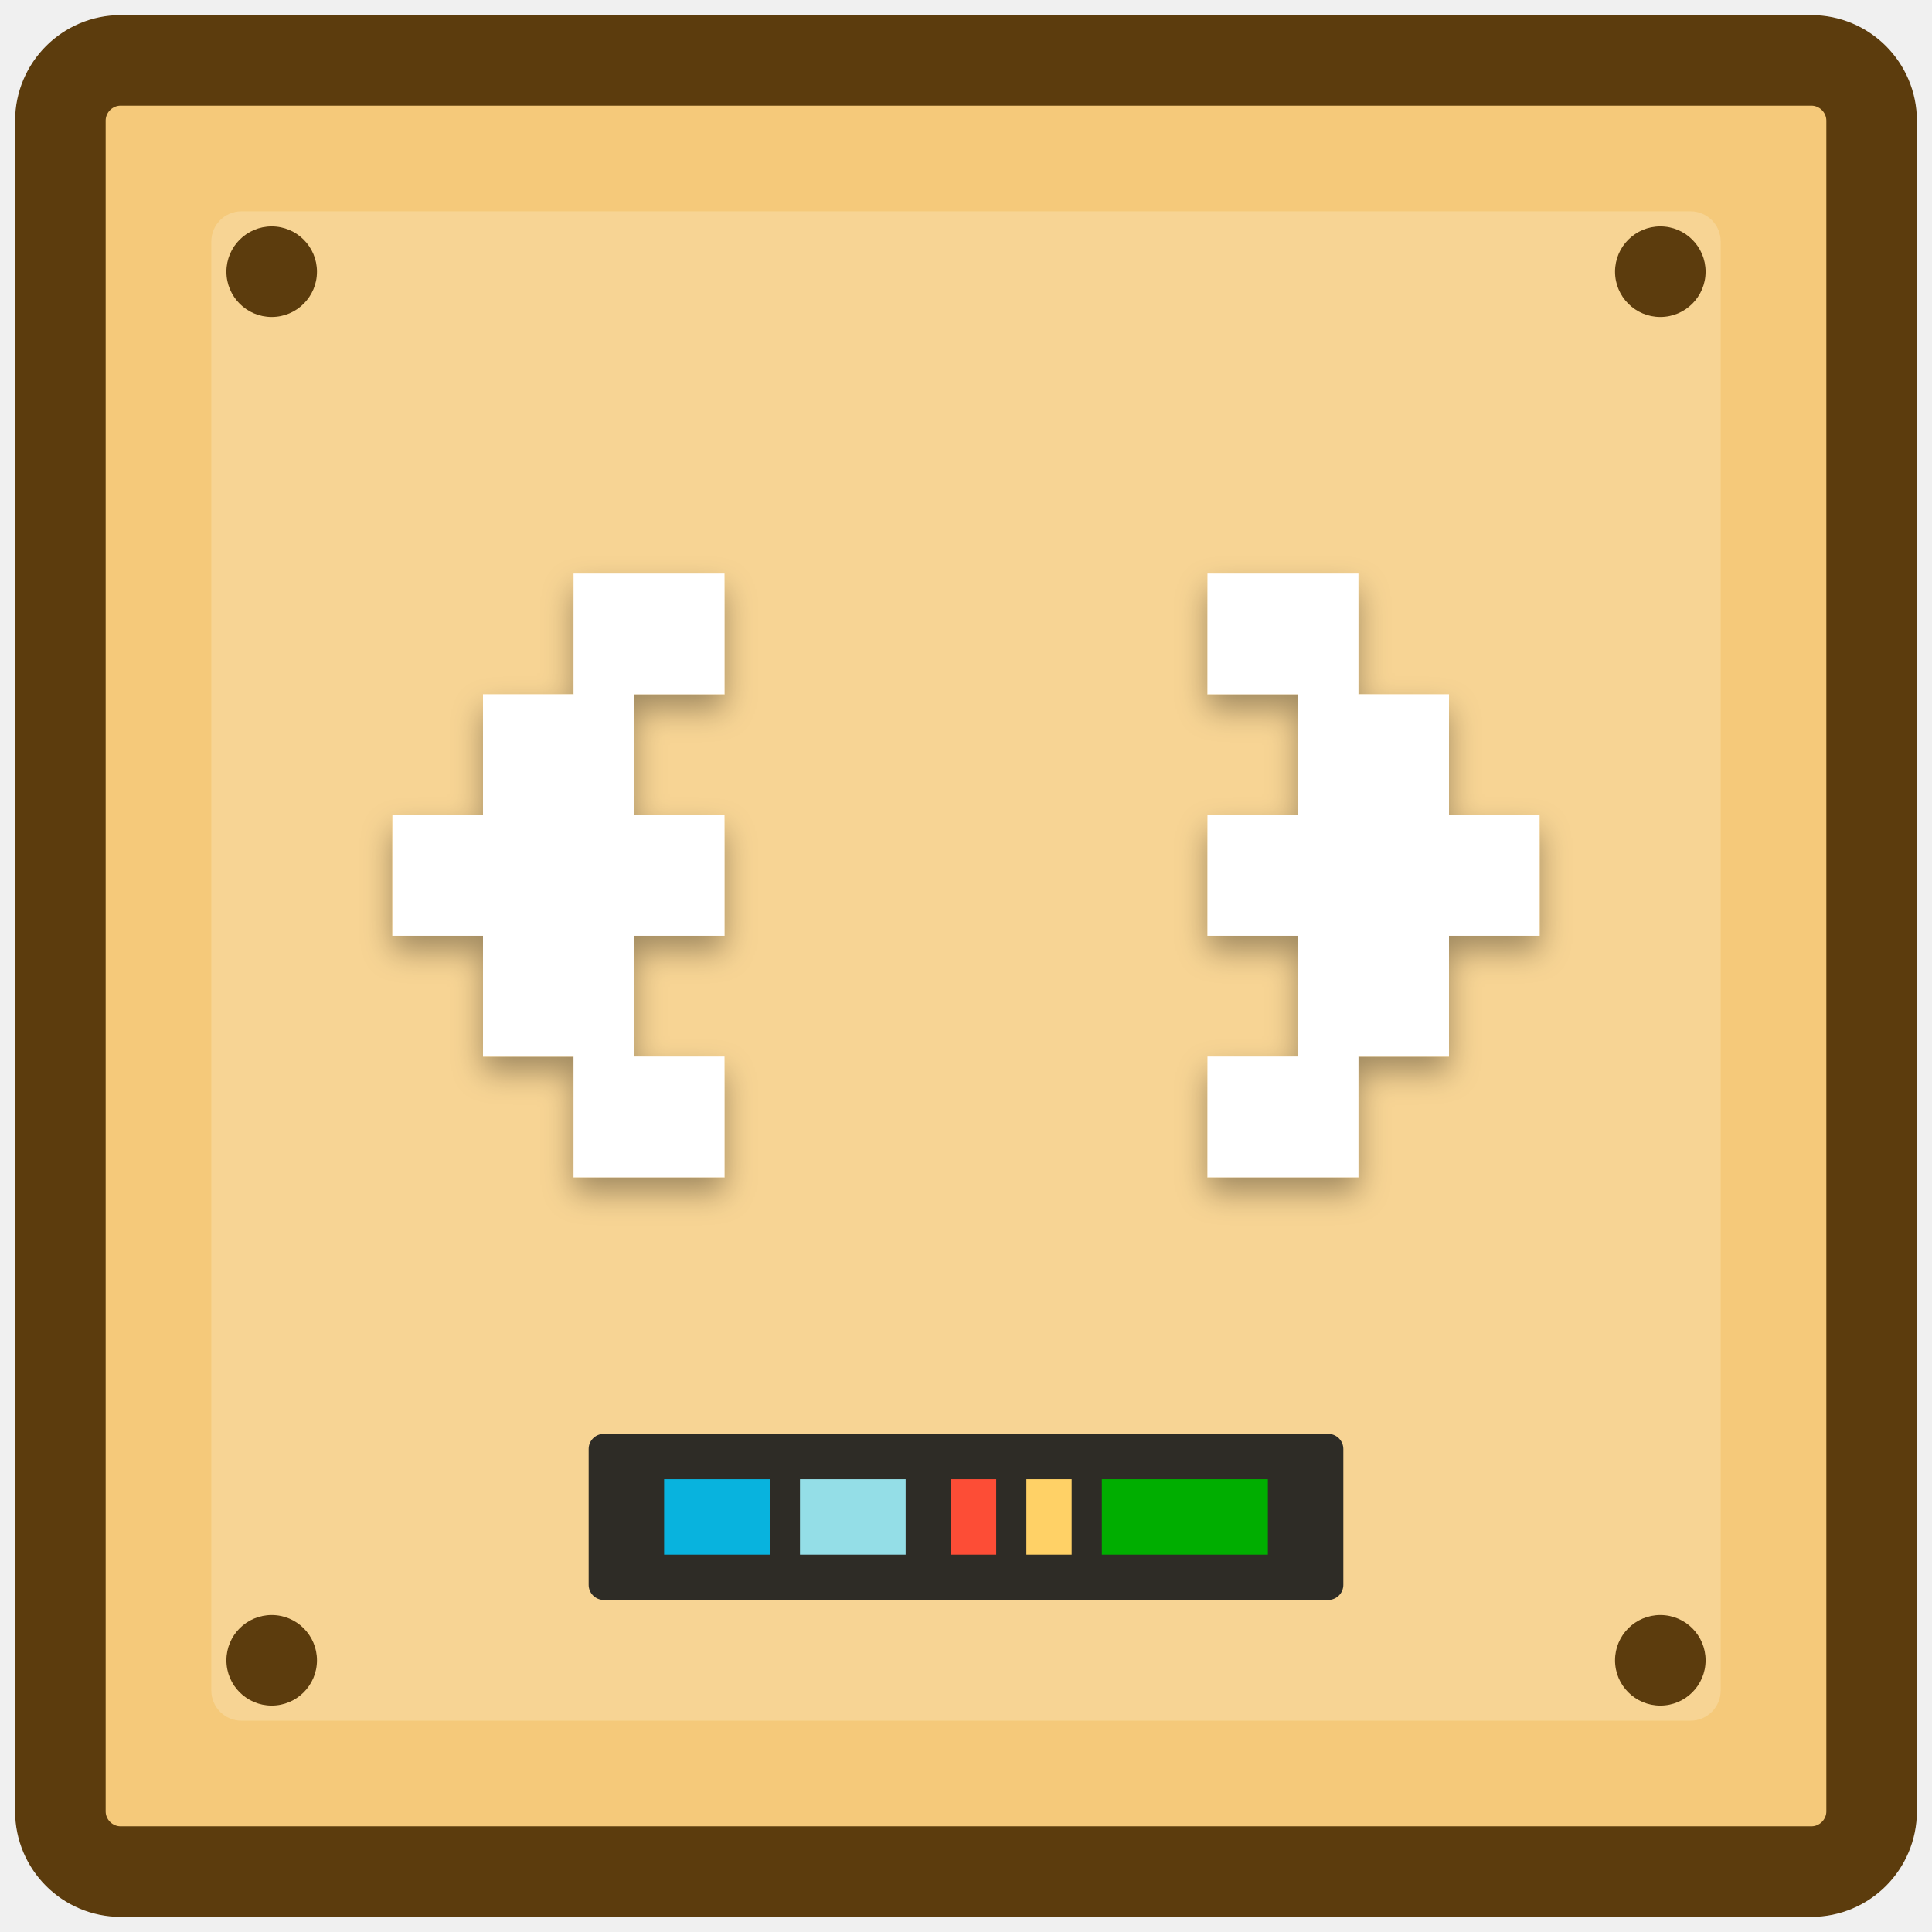
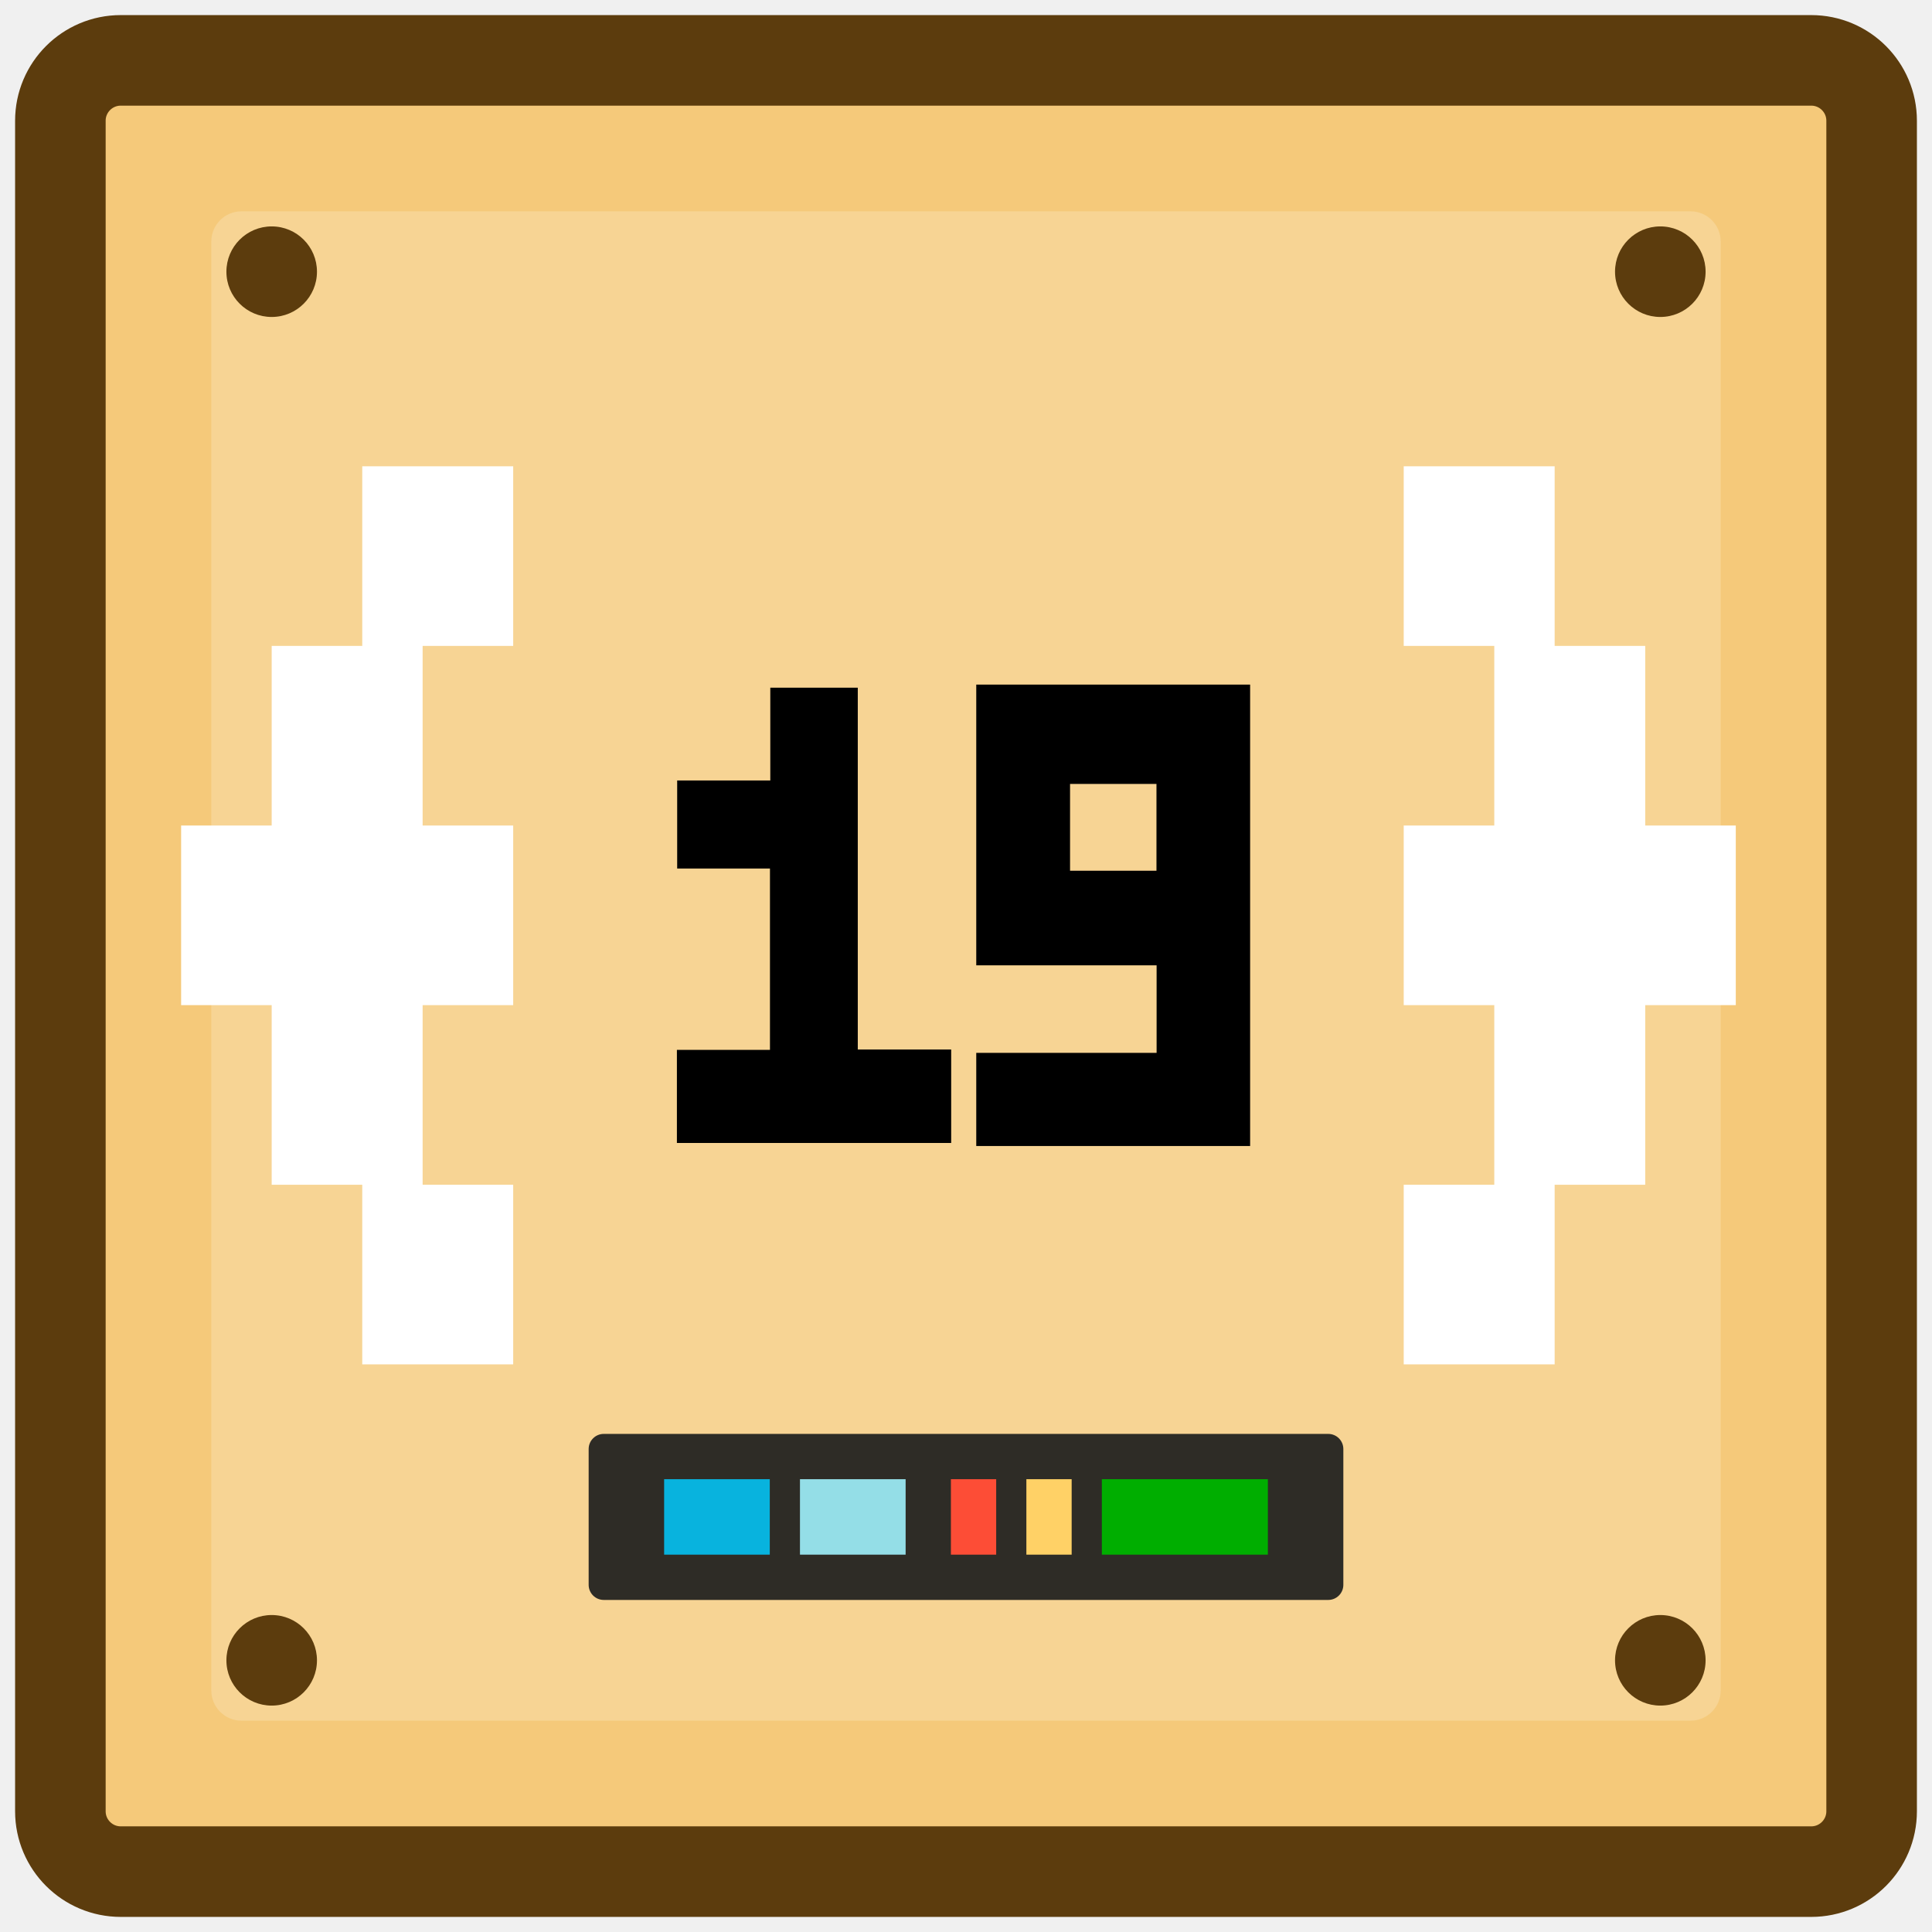
- <svg xmlns="http://www.w3.org/2000/svg" width="256" height="256" viewBox="0 0 256 256" fill="none" role="img" aria-labelledby="title desc">
-   <rect x="10" y="18" width="236" height="228" rx="8" fill="#0B0E13" />
-   <rect x="8" y="8" width="240" height="240" rx="8" fill="#F5C97A" stroke="#5C3C0D" stroke-width="12" />
-   <rect x="28" y="28" width="200" height="200" rx="4" fill="#F9E2B3" opacity="0.45" />
-   <circle cx="36" cy="36" r="6" fill="#5C3C0D" />
-   <circle cx="220" cy="36" r="6" fill="#5C3C0D" />
-   <circle cx="36" cy="220" r="6" fill="#5C3C0D" />
-   <circle cx="220" cy="220" r="6" fill="#5C3C0D" />
-   <g filter="url(#shadow)">
-     <path d="M96 76 H76 V92 H64 V108 H52 V124 H64 V140 H76 V156 H96 V140 H84 V124 H96 V108 H84 V92 H96 Z" fill="#FFFFFF" />
-     <path d="M160 76 H180 V92 H192 V108 H204 V124 H192 V140 H180 V156 H160 V140 H172 V124 H160 V108 H172 V92 H160 Z" fill="#FFFFFF" />
+ <svg xmlns="http://www.w3.org/2000/svg" version="1.1" id="Capa_1" x="0px" y="0px" width="256px" height="256px" viewBox="0 0 256 256" enable-background="new 0 0 256 256" xml:space="preserve">
+   <path fill="#0B0E13" d="M18,18h220c4.418,0,8,3.582,8,8v212c0,4.418-3.582,8-8,8H18c-4.418,0-8-3.582-8-8V26  C10,21.582,13.582,18,18,18z" />
+   <path fill="#F5C97A" stroke="#5C3C0D" stroke-width="12" d="M16,8h224c4.418,0,8,3.582,8,8v224c0,4.418-3.582,8-8,8H16  c-4.418,0-8-3.582-8-8V16C8,11.582,11.582,8,16,8z" />
+   <path opacity="0.45" fill="#F9E2B3" enable-background="new    " d="M32,28h192c2.209,0,4,1.791,4,4v192c0,2.209-1.791,4-4,4H32  c-2.209,0-4-1.791-4-4V32C28,29.791,29.791,28,32,28z" />
+   <circle fill="#5C3C0D" cx="36" cy="36" r="6" />
+   <circle fill="#5C3C0D" cx="220" cy="36" r="6" />
+   <circle fill="#5C3C0D" cx="36" cy="220" r="6" />
+   <circle fill="#5C3C0D" cx="220" cy="220" r="6" />
+   <g>
+     <path fill="#FFFFFF" d="M68,61.786H48v23.8H36v23.8H24v23.8h12v23.799h12v23.801h20v-23.801H56v-23.799h12v-23.8H56v-23.8h12   V61.786z" />
+     <path fill="#FFFFFF" d="M186,61.786h20v23.8h12v23.8h12v23.8h-12v23.799h-12v23.801h-20v-23.801h12v-23.799h-12v-23.8h12v-23.8h-12   V61.786z" />
  </g>
  <g transform="translate(78,190)">
-     <rect x="0" y="0" width="100" height="22" rx="2" fill="#0B0E13" opacity="0.85" />
-     <rect x="10" y="6" width="14" height="10" fill="#08B3DE" />
-     <rect x="28" y="6" width="14" height="10" fill="#94DEE7" />
-     <rect x="48" y="6" width="6" height="10" fill="#FD4D36" />
-     <rect x="58" y="6" width="6" height="10" fill="#FFD166" />
-     <rect x="68" y="6" width="22" height="10" fill="#00AE00" />
+     <path opacity="0.85" fill="#0B0E13" enable-background="new    " d="M2,0h96c1.104,0,2,0.896,2,2v18c0,1.104-0.896,2-2,2H2   c-1.104,0-2-0.896-2-2V2C0,0.896,0.896,0,2,0z" />
+     <rect x="10" y="6" fill="#08B3DE" width="14" height="10" />
+     <rect x="28" y="6" fill="#94DEE7" width="14" height="10" />
+     <rect x="48" y="6" fill="#FD4D36" width="6" height="10" />
+     <rect x="58" y="6" fill="#FFD166" width="6" height="10" />
+     <rect x="68" y="6" fill="#00AE00" width="22" height="10" />
  </g>
-   <defs>
-     <filter id="shadow" x="0" y="0" width="256" height="256" filterUnits="userSpaceOnUse" color-interpolation-filters="sRGB">
-       <feDropShadow dx="0" dy="2" stdDeviation="2" flood-color="#000" flood-opacity="0.35" />
-     </filter>
-   </defs>
+   <g>
+     <g>
+       <path fill-rule="evenodd" clip-rule="evenodd" d="M165.648,151.854c-12.115,0-24.167,0-36.289,0c0-4.086,0-8.161,0-12.345    c7.936,0,15.886,0,23.897,0c0-3.907,0-7.707,0-11.6c-7.929,0-15.879,0-23.897,0c0-12.439,0-24.786,0-37.193    c12.07,0,24.144,0,36.289,0C165.648,111.055,165.648,131.4,165.648,151.854z M141.787,103.874c0,3.897,0,7.689,0,11.501    c3.856,0,7.648,0,11.451,0c0-3.87,0-7.686,0-11.501C149.388,103.874,145.617,103.874,141.787,103.874z" />
+     </g>
+   </g>
+   <g>
+     <path fill-rule="evenodd" clip-rule="evenodd" d="M89.693,151.45c0-4.141,0-8.196,0-12.336c4.106,0,8.184,0,12.331,0   c0-8.032,0-15.979,0-24.029c-4.083,0-8.156,0-12.295,0c0-3.926,0-7.748,0-11.67c4.088,0,8.165,0,12.34,0c0-4.142,0-8.187,0-12.293   c3.894,0,7.689,0,11.592,0c0,15.944,0,31.89,0,47.941c4.177,0,8.25,0,12.375,0c0,4.18,0,8.254,0,12.388   C113.922,151.45,101.851,151.45,89.693,151.45z" />
+   </g>
</svg>
